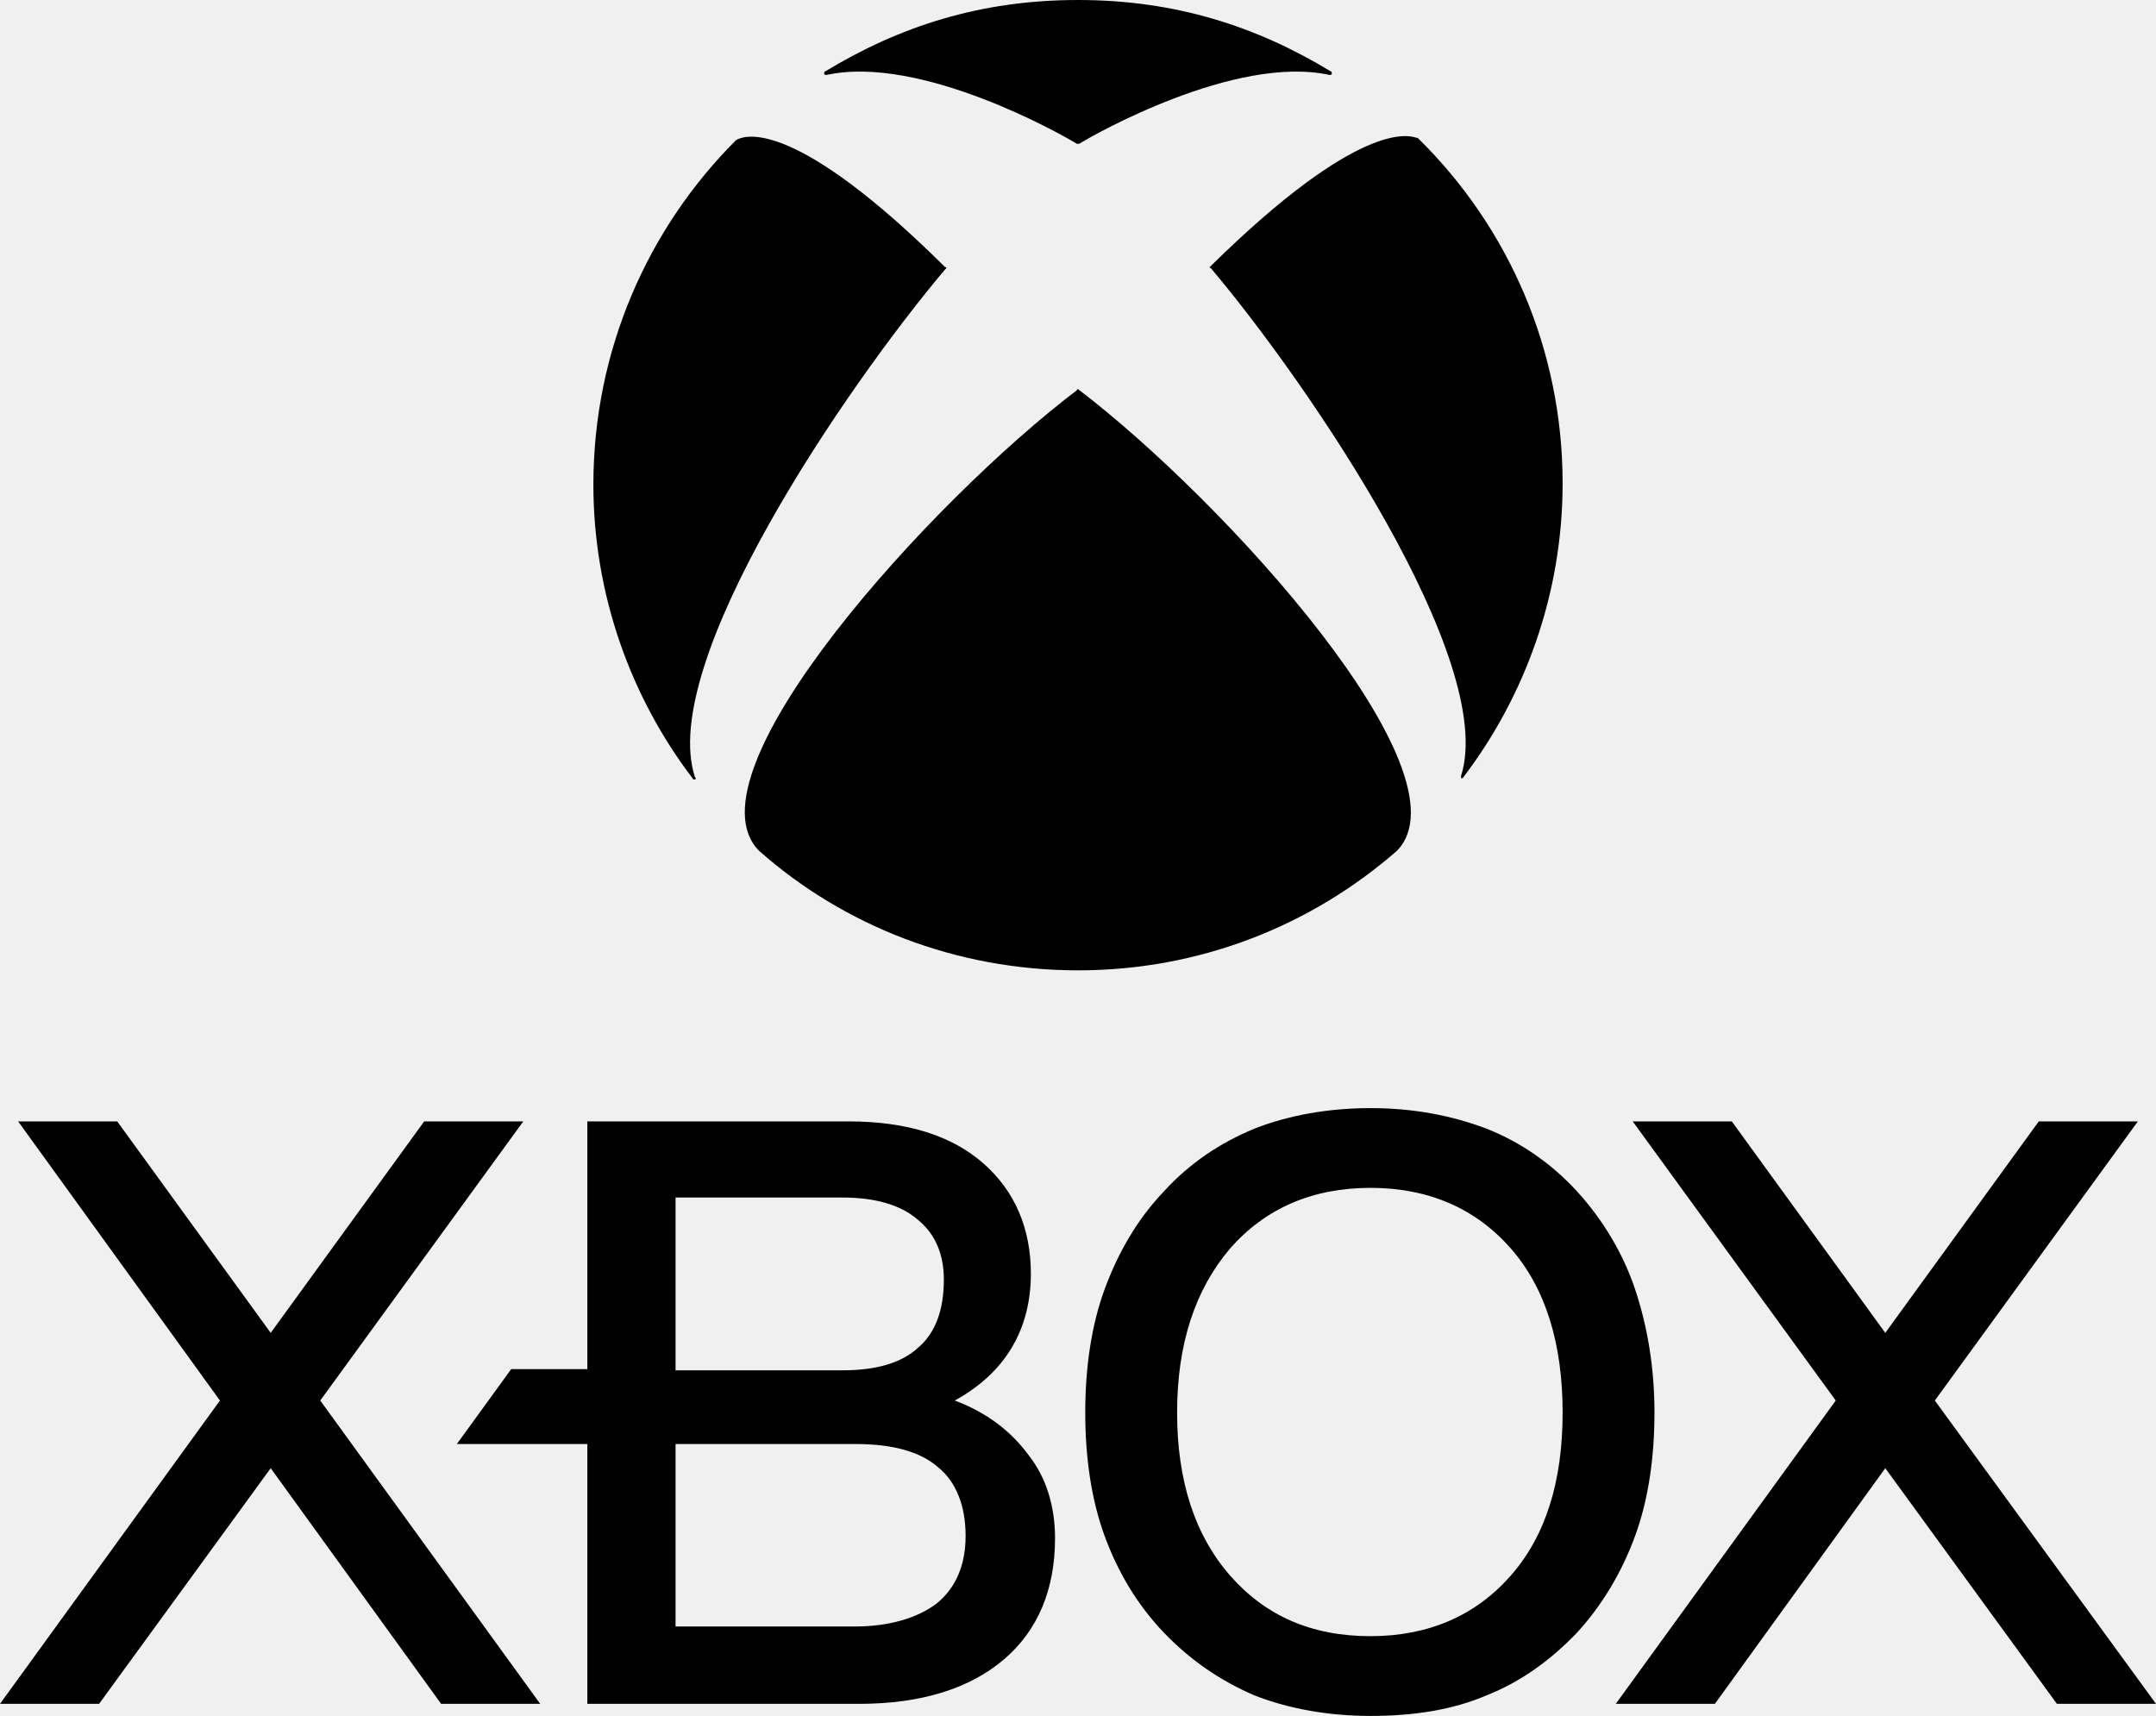
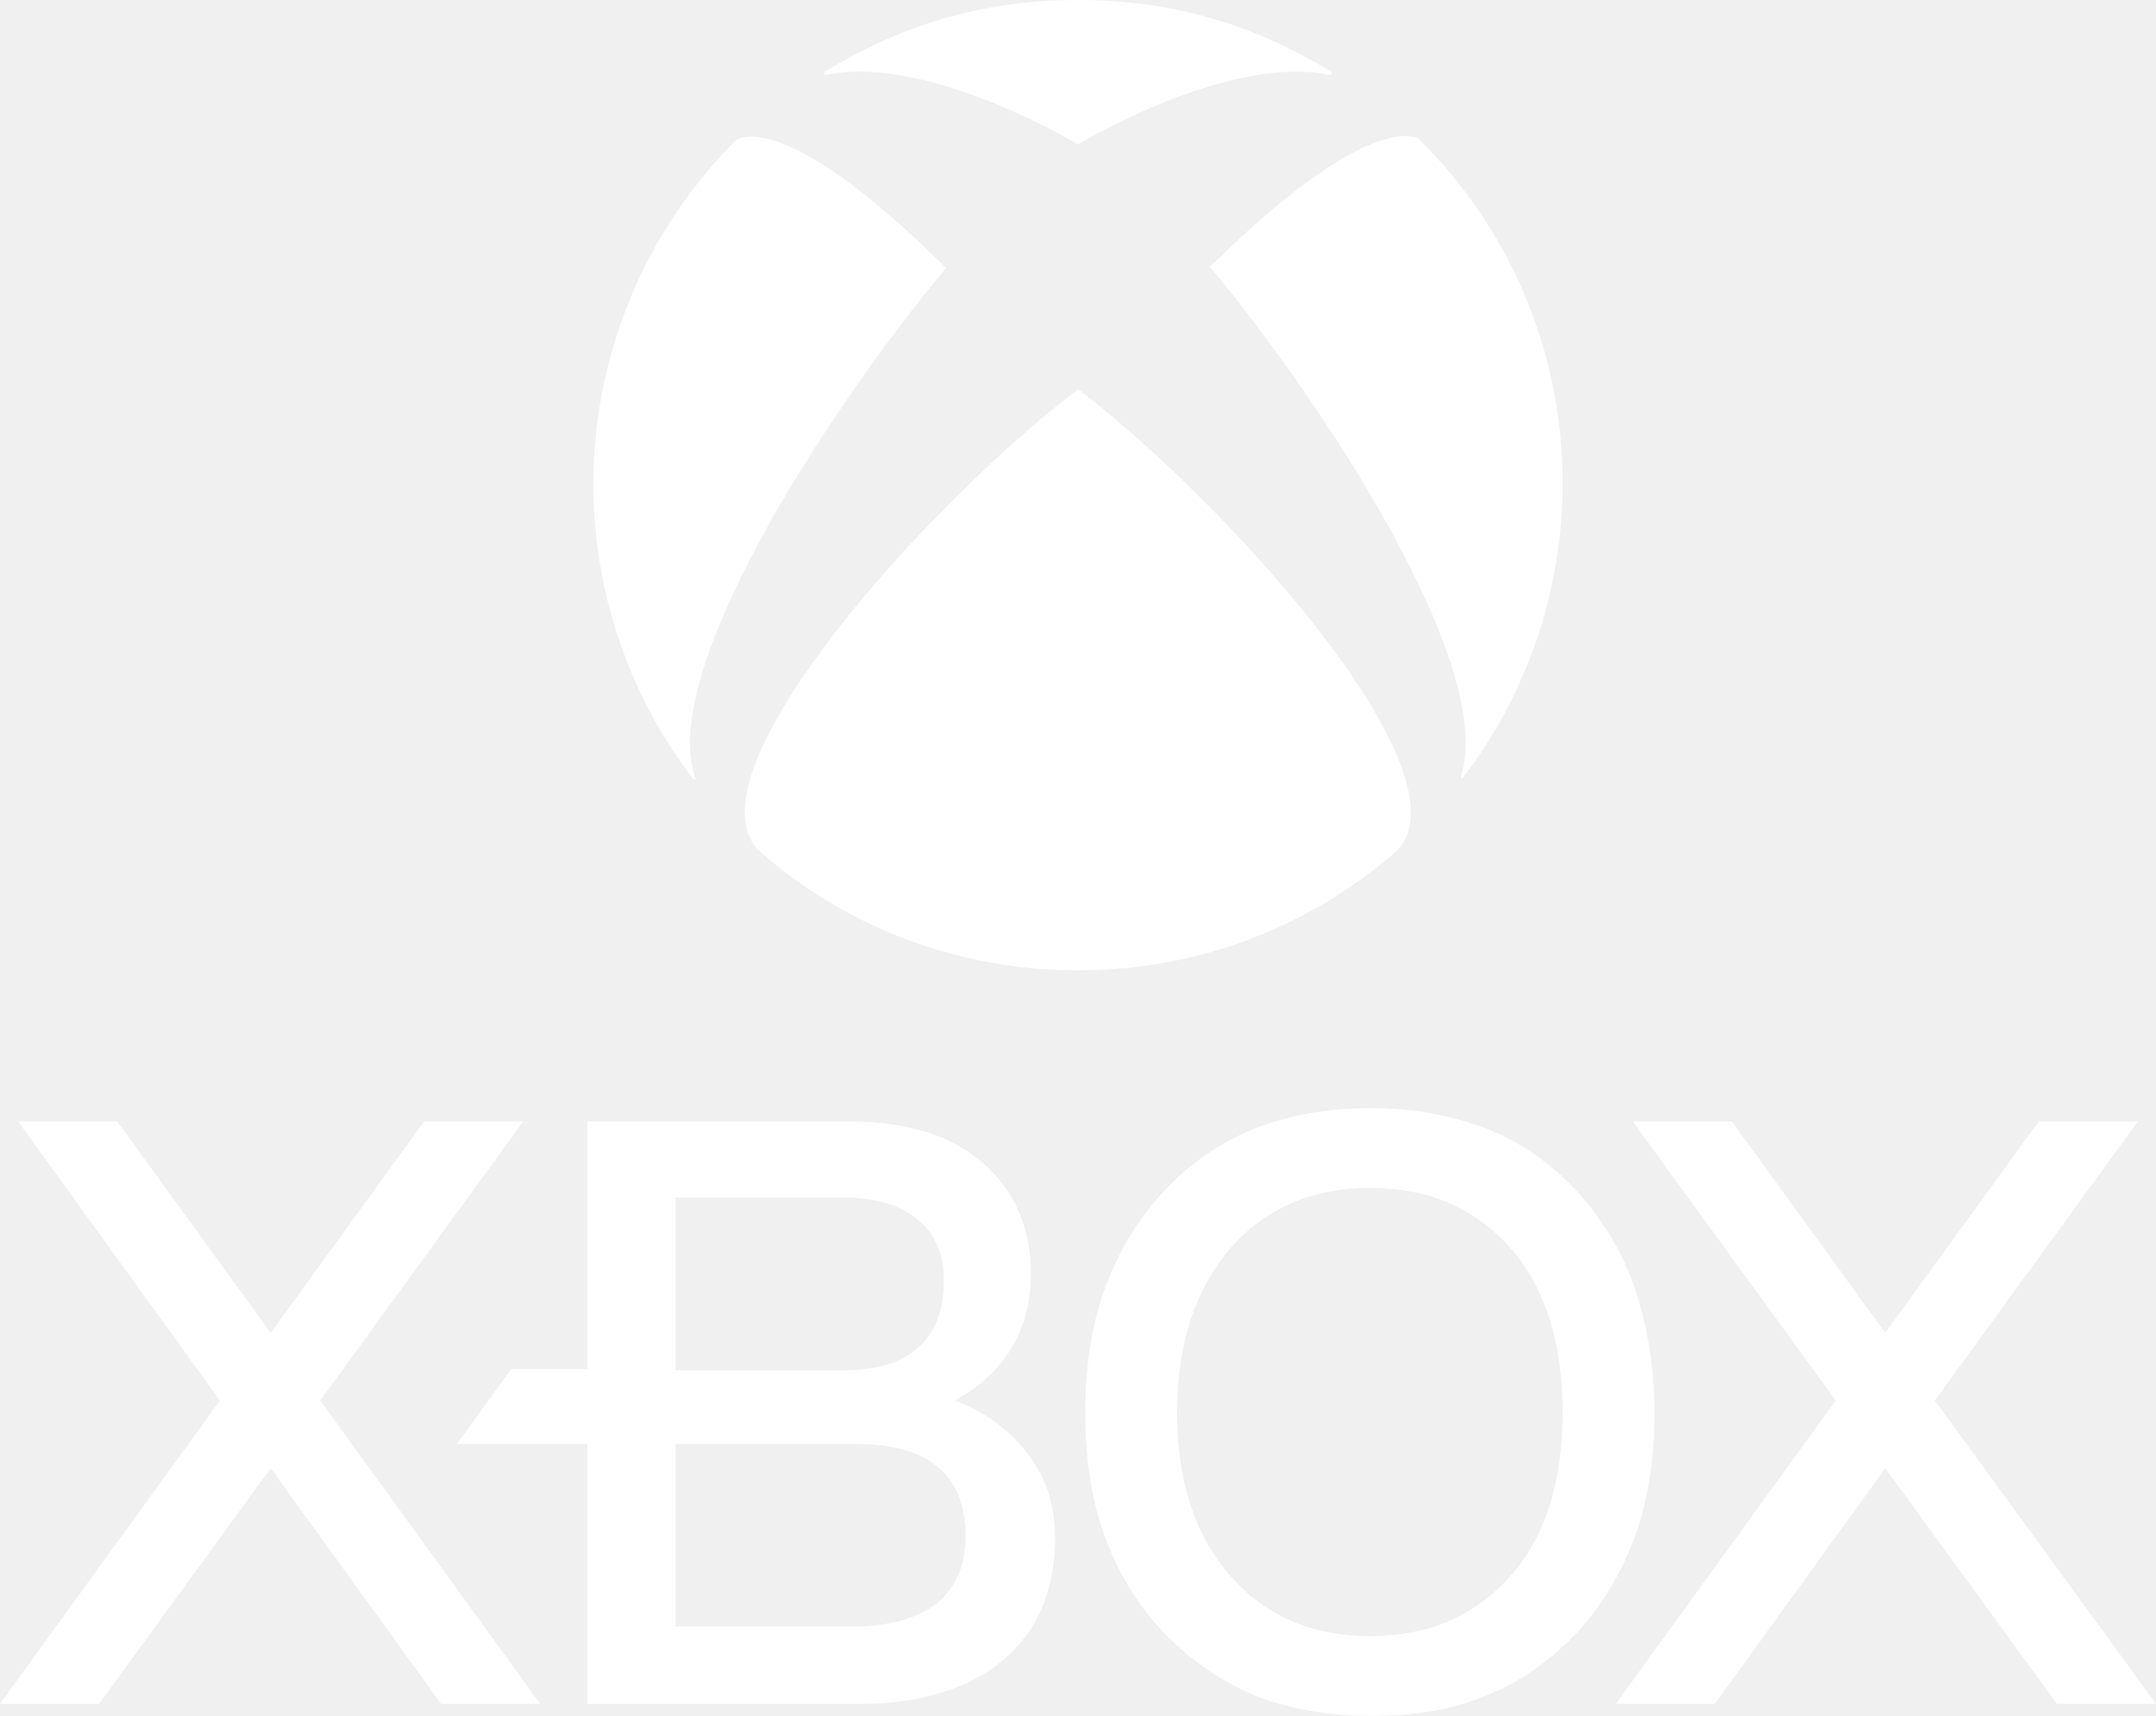
<svg xmlns="http://www.w3.org/2000/svg" width="713.6" height="568" xml:space="preserve">
-   <path d="M178.8 564H146l-56.4-78-56.8 78H0l72.8-100.4L6 371.2h32.8l50.8 70 50.8-70h32.8L106 463.6 178.8 564zm170.4-54.8c0 16.8-5.6 30.4-16.8 40s-27.2 14.8-48 14.8h-90v-86h-43.2l18-24.8h25.2v-82h86.4c19.6 0 34.4 4.8 44.8 14s15.6 21.6 15.6 36.4c0 18.4-8.4 32.8-25.2 42 10.8 4 18.8 10.4 24.4 18 6 7.6 8.8 17.2 8.8 27.6zm-125.6-55.6h55.2c11.2 0 19.6-2.4 25.2-7.6 5.6-4.8 8.4-12.4 8.4-22.4 0-8.4-2.8-15.2-8.8-20-5.6-4.8-14-7.2-24.8-7.2h-55.2v57.2zm96 54.8c0-10-3.2-18-9.2-22.8-6-5.2-15.2-7.6-27.2-7.6h-59.6v60.4h59.2c11.6 0 20.8-2.8 27.2-7.6 6.4-5.2 9.6-12.8 9.6-22.4zm228-40.8c0 14.8-2 28.8-6.4 40.8-4.4 12-10.8 22.8-19.2 32-8.8 9.2-18.8 16.4-30 20.8-11.2 4.8-24 6.8-38.4 6.8-14 0-27.2-2.4-38.4-6.8-11.2-4.8-21.2-11.6-30-20.8s-15.2-20-19.6-32-6.4-26-6.4-40.8 2-28.8 6.4-40.8 10.8-23.2 19.6-32.4c8.4-9.2 18.4-16 30-20.8 11.2-4.4 24.4-6.8 38.4-6.8s26.8 2.4 38.4 6.8c11.2 4.4 21.6 11.6 30 20.8s15.2 20.4 19.2 32.4 6.4 25.6 6.4 40.8zm-158 0c0 22.8 6 40.8 17.6 54 11.6 13.2 26.8 20 46.4 20 19.2 0 34.8-6.8 46.4-20s17.2-31.2 17.2-54-5.6-41.2-17.2-54.4-27.2-20-46.4-20-34.8 6.8-46.4 20c-11.6 13.6-17.6 31.6-17.6 54.4zm250.8-4l67.2-92.4h-32.8l-50.8 70-50.8-70h-32.8l67.2 92.4L534.8 564h32.8l56.4-78 56.8 78h32.8l-73.2-100.4zM356.8 128.8s.4 0 0 0c48.4 36.8 130.4 127.2 105.6 152.8-28.4 24.8-65.2 39.6-105.6 39.6s-77.6-14.8-105.6-39.6c-25.2-25.6 57.2-116 105.2-152.4 0-.4.4-.4.4-.4zm83.6-105.2C416 8.8 389.2 0 356.8 0s-59.2 8.8-83.6 23.6c-.4 0-.4.4-.4.8s.4.4.8.4c31.2-6.8 78.4 20 82.8 22.8h.8c4.4-2.8 51.6-29.6 82.8-22.8.4 0 .8 0 .8-.4s0-.8-.4-.8zM244.4 46c-.4 0-.4.4-.8.4-29.2 29.2-47.2 69.6-47.2 114 0 36.4 12.4 70.4 32.8 97.2 0 .4.4.4.8.4s.4-.4 0-.8c-12.4-38 50.4-129.6 82.8-168l.4-.4c0-.4 0-.4-.4-.4-49.2-48.8-65.6-43.6-68.4-42.4zm156.4 42l-.4.4s0 .4.4.4c32.4 38.4 94.8 130 82.8 168v.8c.4 0 .8 0 .8-.4 20.4-26.8 32.8-60.8 32.8-97.2 0-44.4-18-84.8-47.6-114-.4-.4-.4-.4-.8-.4-2.4-.8-18.8-6-68 42.4z" />
+   <path fill="#ffffff" d="M178.8 564H146l-56.4-78-56.8 78H0l72.8-100.4L6 371.2h32.8l50.8 70 50.8-70h32.8L106 463.6 178.8 564zm170.4-54.8c0 16.8-5.6 30.4-16.8 40s-27.2 14.8-48 14.8h-90v-86h-43.2l18-24.8h25.2v-82h86.4c19.6 0 34.4 4.8 44.8 14s15.6 21.6 15.6 36.4c0 18.4-8.4 32.8-25.2 42 10.8 4 18.8 10.4 24.4 18 6 7.6 8.8 17.2 8.8 27.6zm-125.6-55.6h55.2c11.2 0 19.6-2.4 25.2-7.6 5.6-4.8 8.4-12.4 8.4-22.4 0-8.4-2.8-15.2-8.8-20-5.6-4.8-14-7.2-24.8-7.2h-55.2v57.2zm96 54.8c0-10-3.2-18-9.2-22.8-6-5.2-15.2-7.6-27.2-7.6h-59.6v60.4h59.2c11.6 0 20.8-2.8 27.2-7.6 6.4-5.2 9.6-12.8 9.6-22.4zm228-40.8c0 14.8-2 28.8-6.4 40.8-4.4 12-10.8 22.8-19.2 32-8.8 9.2-18.8 16.4-30 20.8-11.2 4.8-24 6.8-38.4 6.8-14 0-27.2-2.4-38.4-6.8-11.2-4.8-21.2-11.6-30-20.8s-15.2-20-19.6-32-6.4-26-6.4-40.8 2-28.8 6.4-40.8 10.8-23.2 19.6-32.4c8.4-9.2 18.4-16 30-20.8 11.2-4.4 24.4-6.8 38.4-6.8s26.8 2.4 38.4 6.8c11.2 4.4 21.6 11.6 30 20.8s15.2 20.4 19.2 32.4 6.4 25.6 6.4 40.8zm-158 0c0 22.8 6 40.8 17.6 54 11.6 13.2 26.8 20 46.4 20 19.2 0 34.8-6.8 46.4-20s17.2-31.2 17.2-54-5.6-41.2-17.2-54.4-27.2-20-46.4-20-34.8 6.8-46.4 20c-11.6 13.6-17.6 31.6-17.6 54.4zm250.8-4l67.2-92.4h-32.8l-50.8 70-50.8-70h-32.8l67.2 92.4L534.8 564h32.8l56.4-78 56.8 78h32.8l-73.2-100.4zM356.8 128.8s.4 0 0 0c48.4 36.8 130.4 127.2 105.6 152.8-28.4 24.8-65.2 39.6-105.6 39.6s-77.6-14.8-105.6-39.6c-25.2-25.6 57.2-116 105.2-152.4 0-.4.4-.4.4-.4zm83.6-105.2C416 8.8 389.2 0 356.8 0s-59.2 8.8-83.6 23.6c-.4 0-.4.4-.4.8s.4.4.8.4c31.2-6.8 78.4 20 82.8 22.8h.8c4.4-2.8 51.6-29.6 82.8-22.8.4 0 .8 0 .8-.4s0-.8-.4-.8zM244.4 46c-.4 0-.4.4-.8.4-29.2 29.2-47.2 69.6-47.2 114 0 36.4 12.4 70.4 32.8 97.2 0 .4.4.4.8.4s.4-.4 0-.8c-12.4-38 50.4-129.6 82.8-168l.4-.4c0-.4 0-.4-.4-.4-49.2-48.8-65.6-43.6-68.4-42.4zm156.4 42l-.4.4s0 .4.4.4c32.4 38.4 94.8 130 82.8 168v.8c.4 0 .8 0 .8-.4 20.4-26.8 32.8-60.8 32.8-97.2 0-44.4-18-84.8-47.6-114-.4-.4-.4-.4-.8-.4-2.4-.8-18.8-6-68 42.4z" />
</svg>
